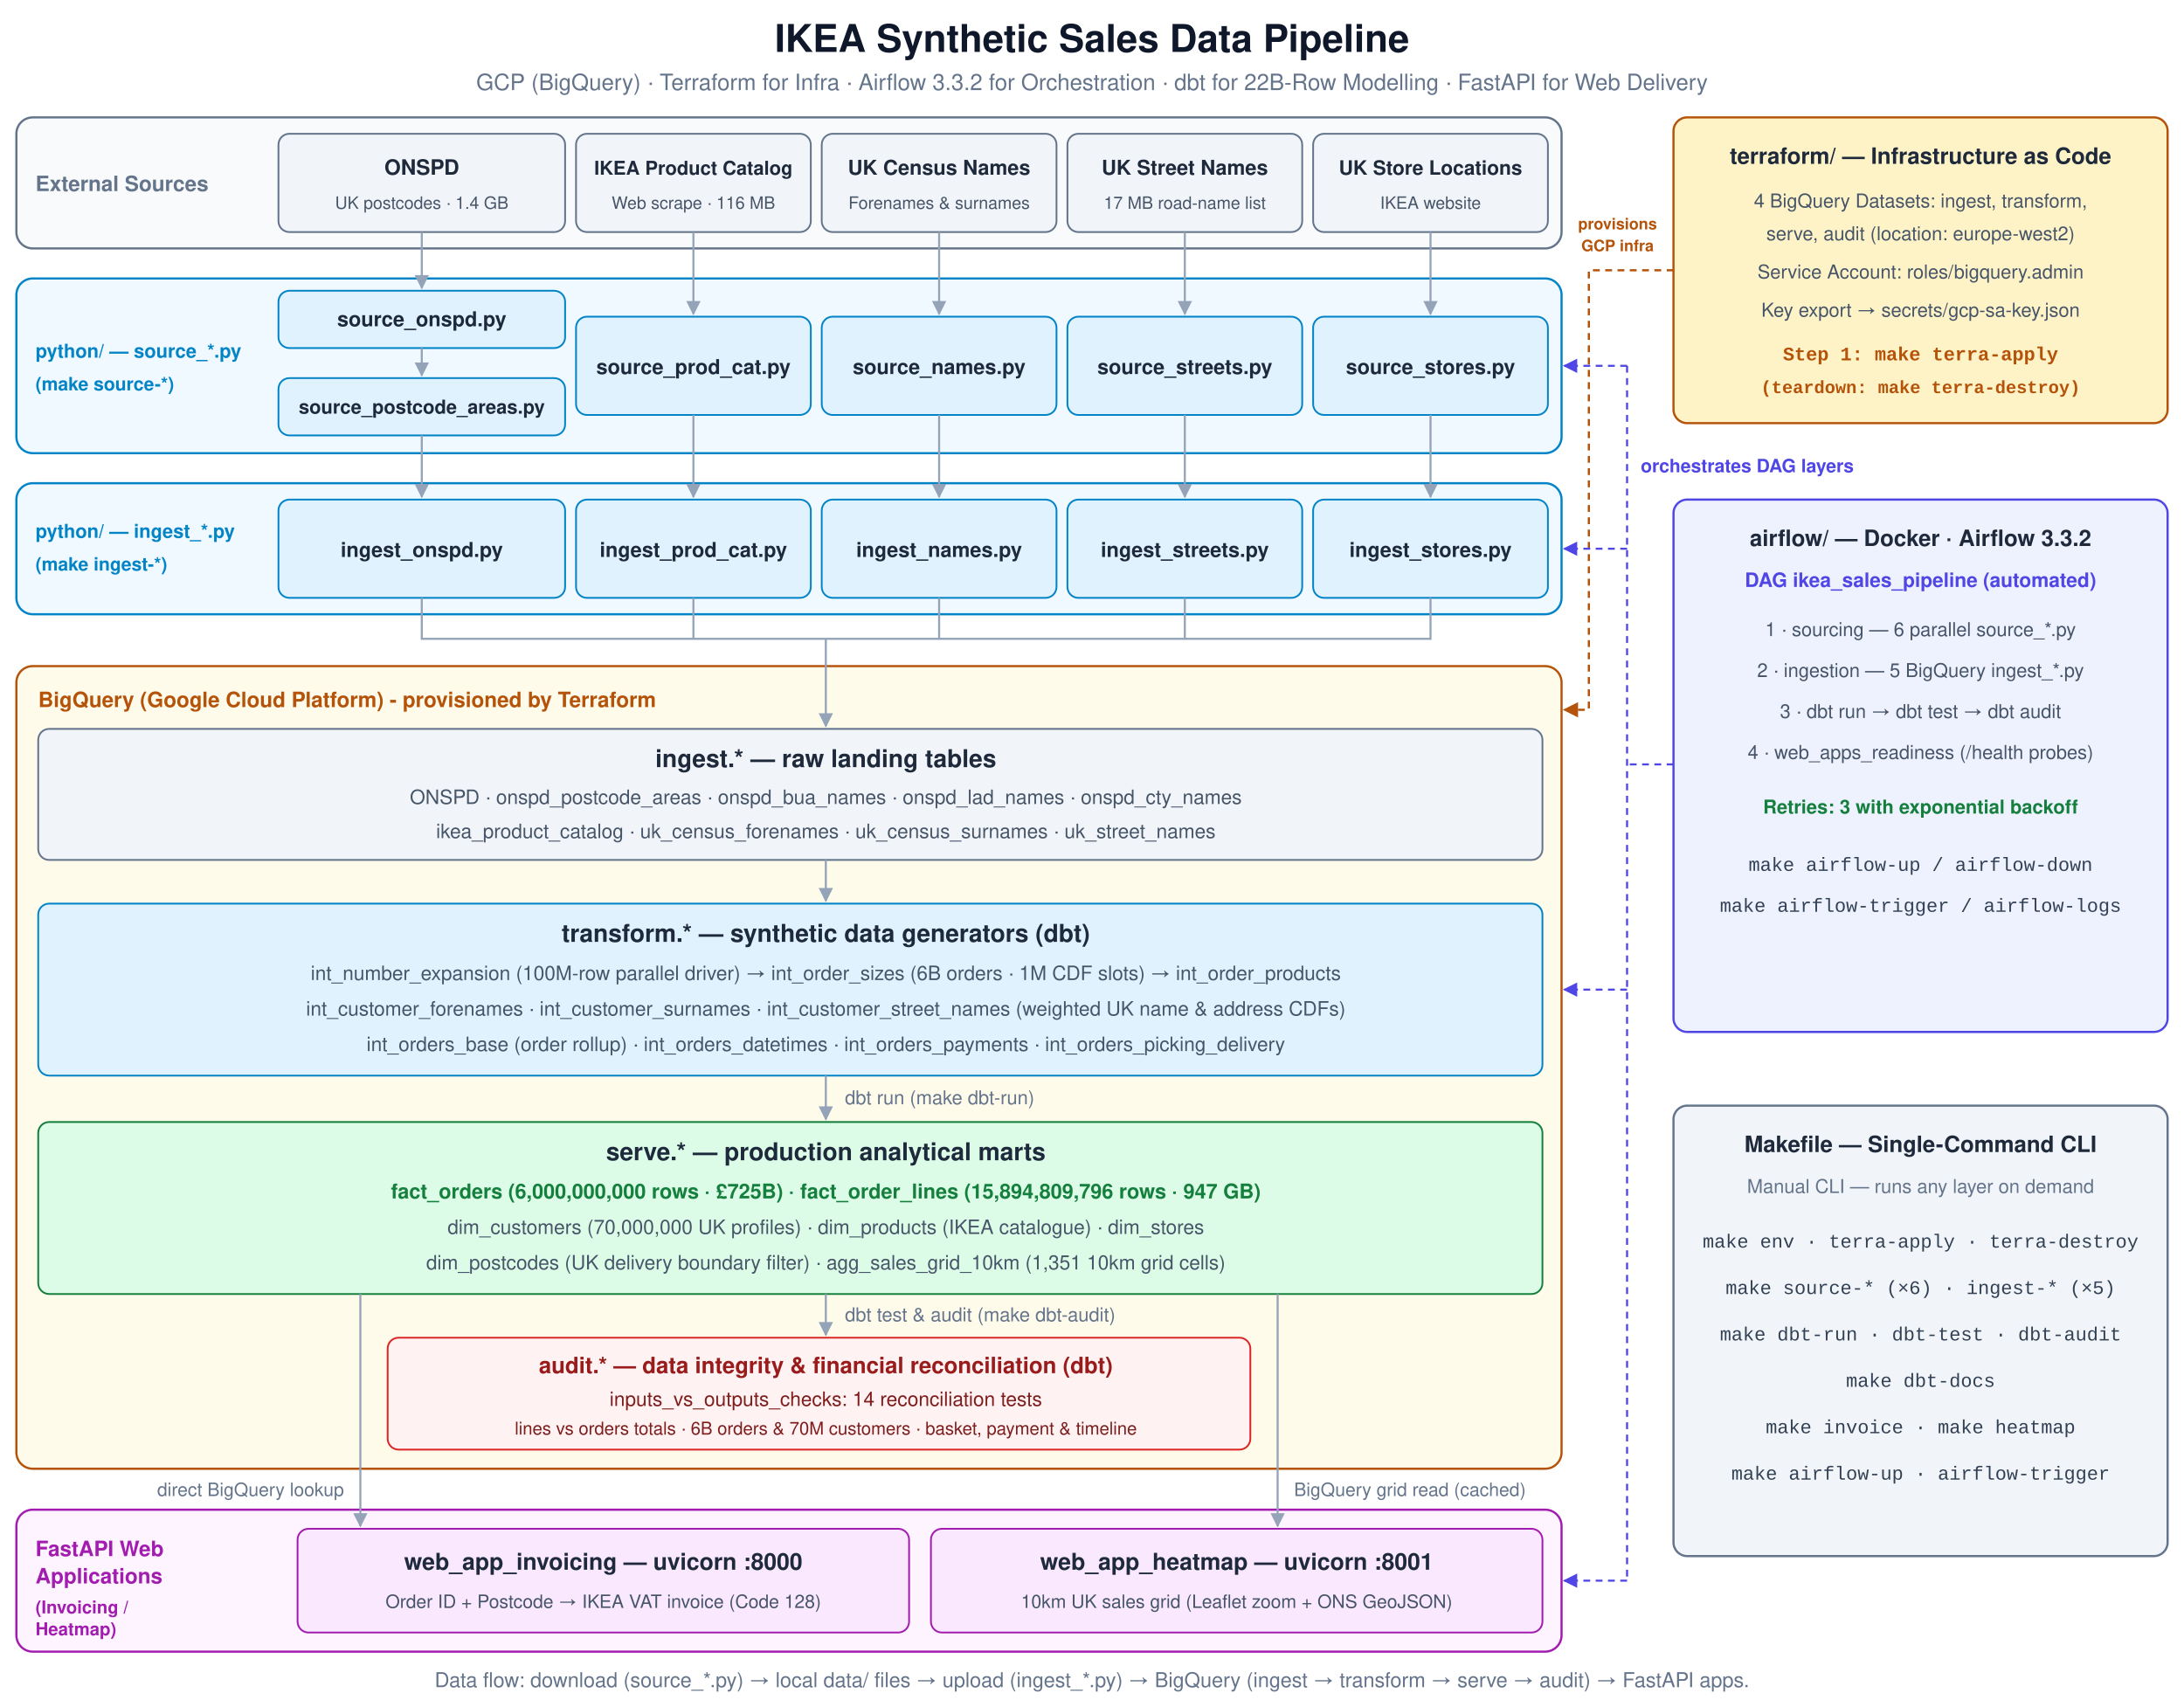
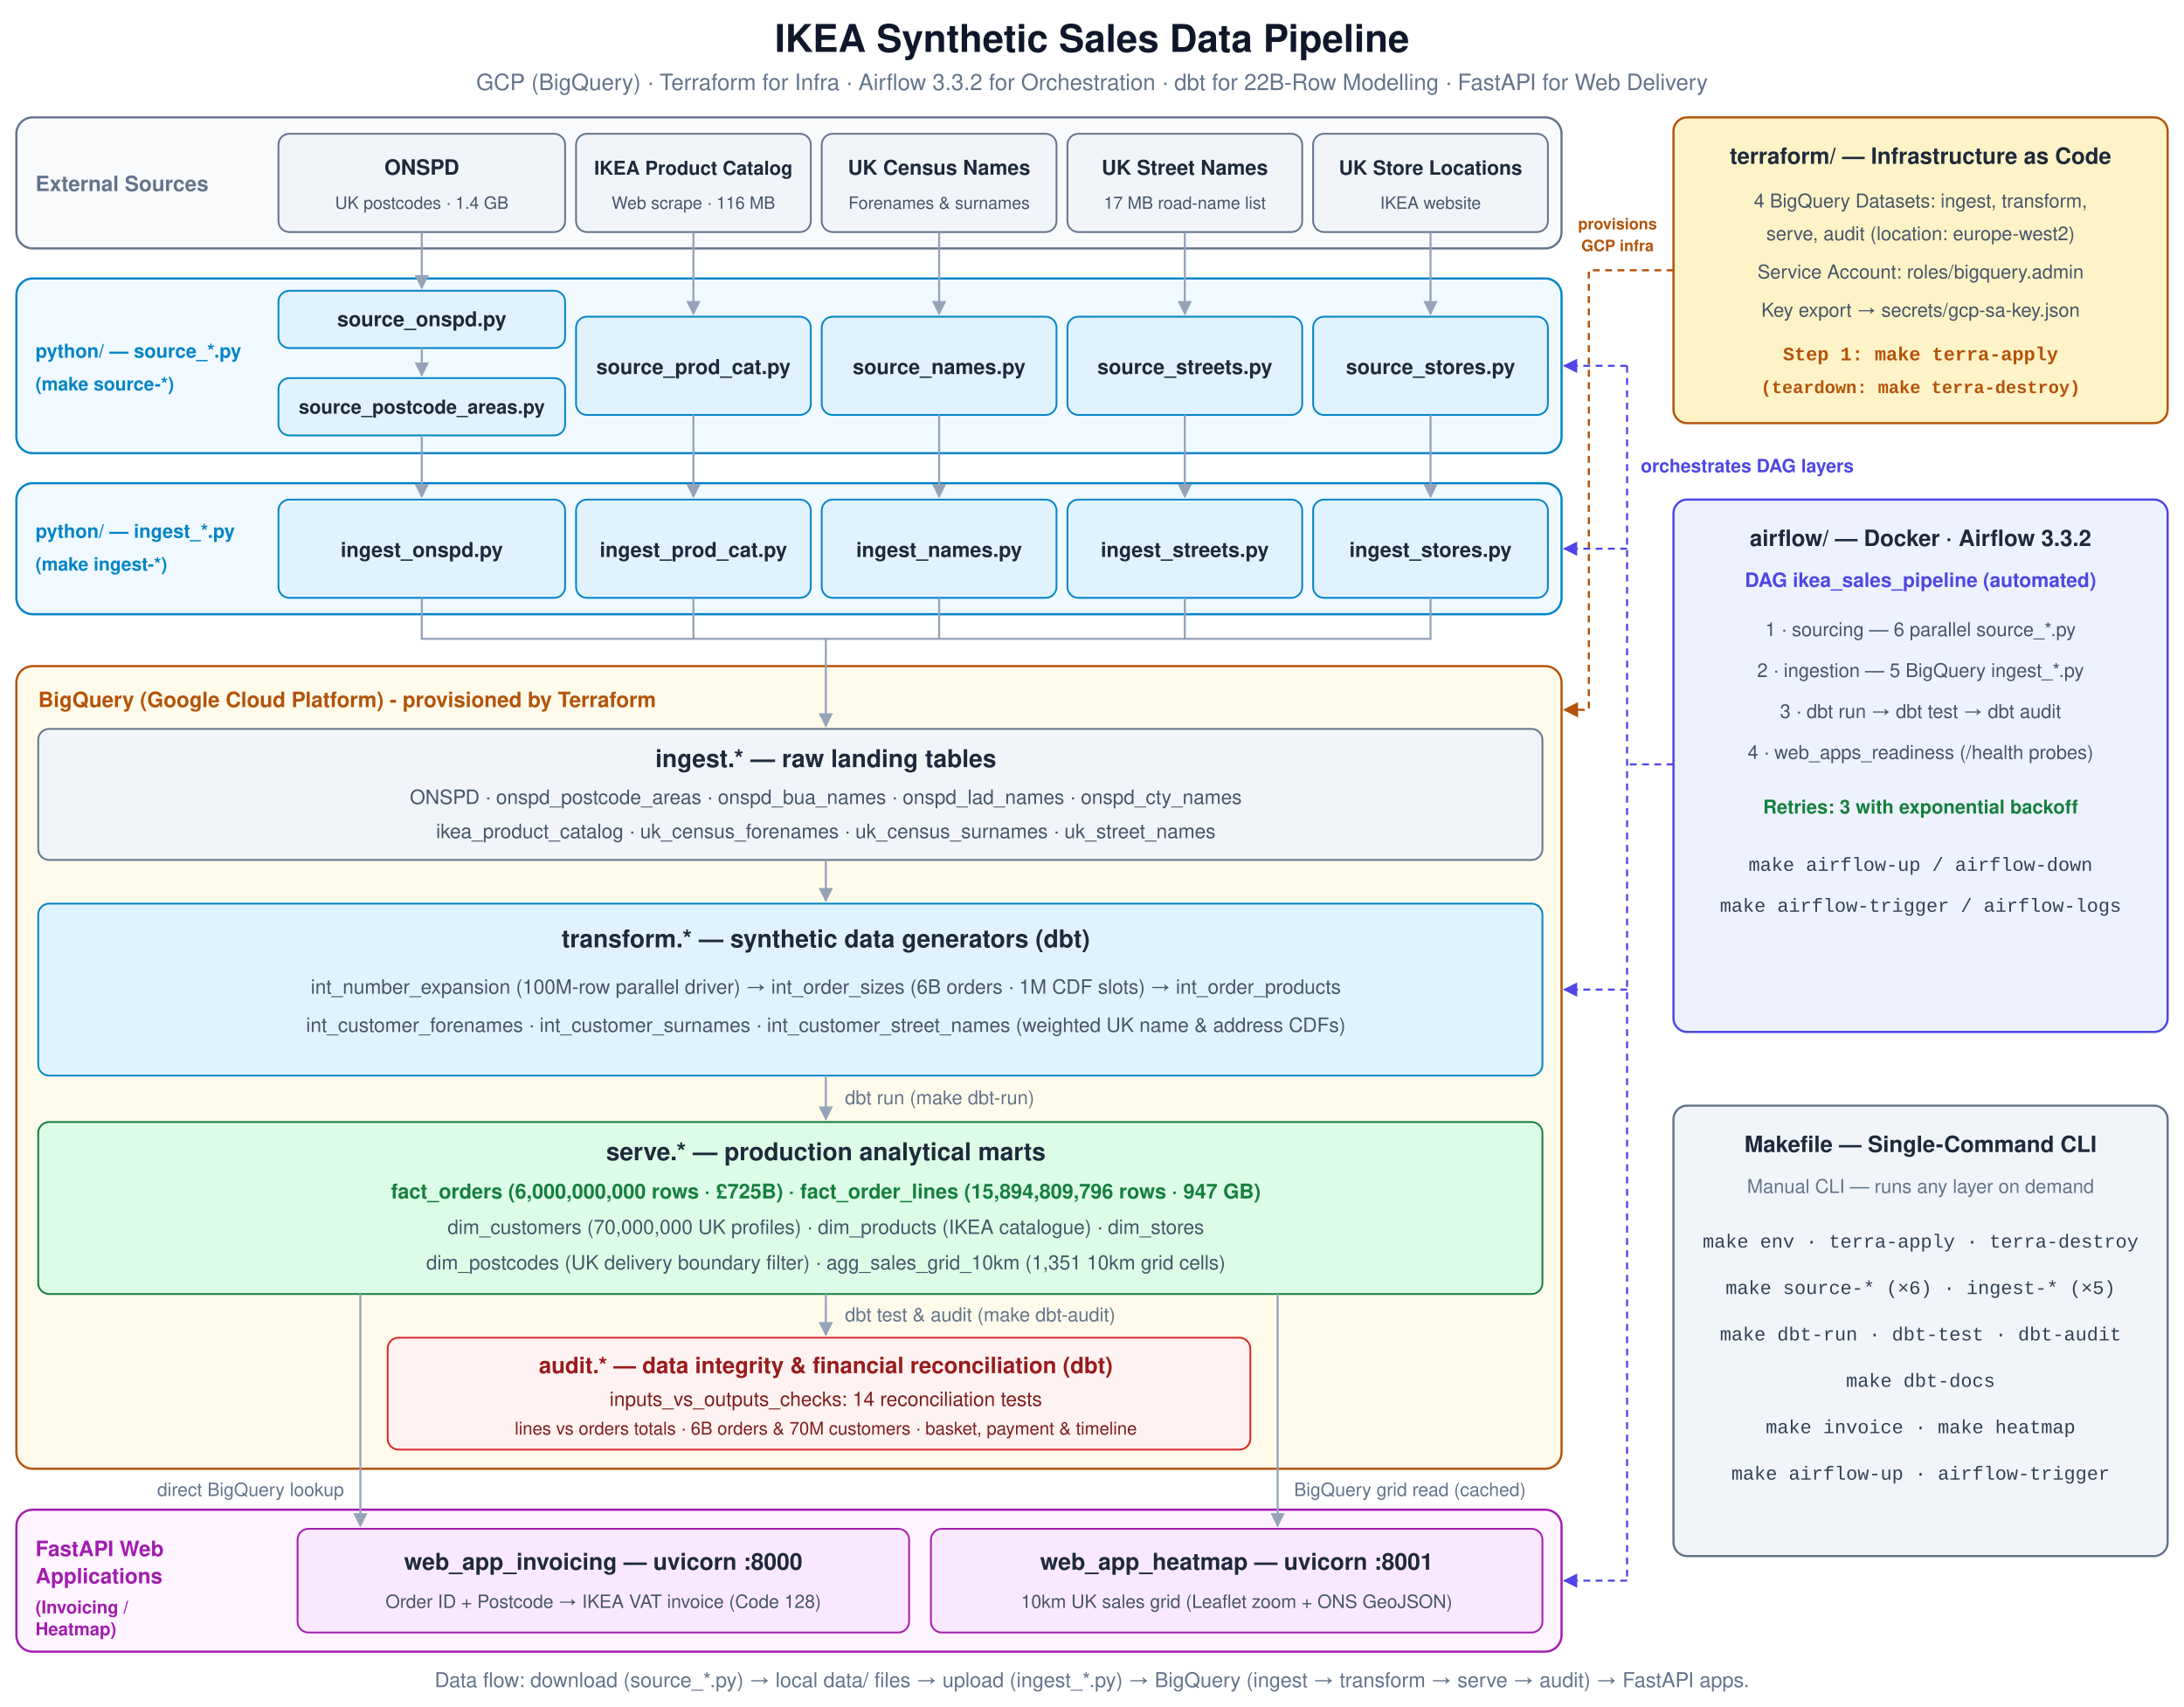
<svg xmlns="http://www.w3.org/2000/svg" viewBox="0 0 1600 1250" width="100%" role="img">
  <defs>
    <marker id="arrow" viewBox="0 0 10 10" refX="9" refY="5" markerWidth="7" markerHeight="7" orient="auto-start-reverse">
      <path d="M 0 0 L 10 5 L 0 10 z" fill="#94a3b8" />
    </marker>
    <marker id="arrow-indigo" viewBox="0 0 10 10" refX="9" refY="5" markerWidth="7" markerHeight="7" orient="auto-start-reverse">
      <path d="M 0 0 L 10 5 L 0 10 z" fill="#4f46e5" />
    </marker>
    <marker id="arrow-amber" viewBox="0 0 10 10" refX="9" refY="5" markerWidth="7" markerHeight="7" orient="auto-start-reverse">
      <path d="M 0 0 L 10 5 L 0 10 z" fill="#b45309" />
    </marker>
  </defs>
  <text x="800" y="38" text-anchor="middle" font-family="Segoe UI, Helvetica, Arial, sans-serif" font-size="28" font-weight="700" fill="#0f172a">IKEA Synthetic Sales Data Pipeline</text>
  <text x="800" y="66" text-anchor="middle" font-family="Segoe UI, Helvetica, Arial, sans-serif" font-size="16.5" fill="#64748b">GCP (BigQuery) · Terraform for Infra · Airflow 3.3.2 for Orchestration · dbt for 22B-Row Modelling · FastAPI for Web Delivery</text>
  <rect x="12" y="86" width="1132" height="96" rx="12" fill="#f8fafc" stroke="#64748b" stroke-width="1.6" />
  <text x="26" y="140" text-anchor="start" font-family="Segoe UI, Helvetica, Arial, sans-serif" font-size="15.5" font-weight="700" fill="#64748b">External Sources</text>
  <rect x="204" y="98" width="210" height="72" rx="8" fill="#f1f5f9" stroke="#64748b" stroke-width="1.3" />
  <text x="309" y="128" text-anchor="middle" font-family="Segoe UI, Helvetica, Arial, sans-serif" font-size="15.5" font-weight="700" fill="#1e293b">ONSPD</text>
  <text x="309" y="153" text-anchor="middle" font-family="Segoe UI, Helvetica, Arial, sans-serif" font-size="12.5" fill="#475569">UK postcodes · 1.4 GB</text>
  <rect x="422" y="98" width="172" height="72" rx="8" fill="#f1f5f9" stroke="#64748b" stroke-width="1.3" />
  <text x="508" y="128" text-anchor="middle" font-family="Segoe UI, Helvetica, Arial, sans-serif" font-size="14" font-weight="700" fill="#1e293b">IKEA Product Catalog</text>
  <text x="508" y="153" text-anchor="middle" font-family="Segoe UI, Helvetica, Arial, sans-serif" font-size="12.5" fill="#475569">Web scrape · 116 MB</text>
  <rect x="602" y="98" width="172" height="72" rx="8" fill="#f1f5f9" stroke="#64748b" stroke-width="1.3" />
  <text x="688" y="128" text-anchor="middle" font-family="Segoe UI, Helvetica, Arial, sans-serif" font-size="15" font-weight="700" fill="#1e293b">UK Census Names</text>
  <text x="688" y="153" text-anchor="middle" font-family="Segoe UI, Helvetica, Arial, sans-serif" font-size="12.5" fill="#475569">Forenames &amp; surnames</text>
  <rect x="782" y="98" width="172" height="72" rx="8" fill="#f1f5f9" stroke="#64748b" stroke-width="1.3" />
  <text x="868" y="128" text-anchor="middle" font-family="Segoe UI, Helvetica, Arial, sans-serif" font-size="15" font-weight="700" fill="#1e293b">UK Street Names</text>
  <text x="868" y="153" text-anchor="middle" font-family="Segoe UI, Helvetica, Arial, sans-serif" font-size="12.5" fill="#475569">17 MB road-name list</text>
  <rect x="962" y="98" width="172" height="72" rx="8" fill="#f1f5f9" stroke="#64748b" stroke-width="1.3" />
  <text x="1048" y="128" text-anchor="middle" font-family="Segoe UI, Helvetica, Arial, sans-serif" font-size="14.5" font-weight="700" fill="#1e293b">UK Store Locations</text>
  <text x="1048" y="153" text-anchor="middle" font-family="Segoe UI, Helvetica, Arial, sans-serif" font-size="12.5" fill="#475569">IKEA website</text>
  <rect x="12" y="204" width="1132" height="128" rx="12" fill="#f0f9ff" stroke="#0284c7" stroke-width="1.6" />
  <text x="26" y="262" text-anchor="start" font-family="Segoe UI, Helvetica, Arial, sans-serif" font-size="14" font-weight="700" fill="#0284c7">python/ — source_*.py</text>
  <text x="26" y="286" text-anchor="start" font-family="Segoe UI, Helvetica, Arial, sans-serif" font-size="13.5" font-weight="600" fill="#0284c7">(make source-*)</text>
  <rect x="204" y="213" width="210" height="42" rx="8" fill="#e0f2fe" stroke="#0284c7" stroke-width="1.3" />
  <text x="309" y="239" text-anchor="middle" font-family="Segoe UI, Helvetica, Arial, sans-serif" font-size="15" font-weight="700" fill="#1e293b">source_onspd.py</text>
  <path d="M 309 255 L 309 275" fill="none" stroke="#94a3b8" stroke-width="1.5" marker-end="url(#arrow)" />
  <rect x="204" y="277" width="210" height="42" rx="8" fill="#e0f2fe" stroke="#0284c7" stroke-width="1.3" />
  <text x="309" y="303" text-anchor="middle" font-family="Segoe UI, Helvetica, Arial, sans-serif" font-size="14" font-weight="700" fill="#1e293b">source_postcode_areas.py</text>
  <rect x="422" y="232" width="172" height="72" rx="8" fill="#e0f2fe" stroke="#0284c7" stroke-width="1.3" />
  <text x="508" y="274" text-anchor="middle" font-family="Segoe UI, Helvetica, Arial, sans-serif" font-size="15" font-weight="700" fill="#1e293b">source_prod_cat.py</text>
  <rect x="602" y="232" width="172" height="72" rx="8" fill="#e0f2fe" stroke="#0284c7" stroke-width="1.3" />
  <text x="688" y="274" text-anchor="middle" font-family="Segoe UI, Helvetica, Arial, sans-serif" font-size="15" font-weight="700" fill="#1e293b">source_names.py</text>
  <rect x="782" y="232" width="172" height="72" rx="8" fill="#e0f2fe" stroke="#0284c7" stroke-width="1.3" />
  <text x="868" y="274" text-anchor="middle" font-family="Segoe UI, Helvetica, Arial, sans-serif" font-size="15" font-weight="700" fill="#1e293b">source_streets.py</text>
  <rect x="962" y="232" width="172" height="72" rx="8" fill="#e0f2fe" stroke="#0284c7" stroke-width="1.3" />
  <text x="1048" y="274" text-anchor="middle" font-family="Segoe UI, Helvetica, Arial, sans-serif" font-size="15" font-weight="700" fill="#1e293b">source_stores.py</text>
  <rect x="12" y="354" width="1132" height="96" rx="12" fill="#f0f9ff" stroke="#0284c7" stroke-width="1.6" />
  <text x="26" y="394" text-anchor="start" font-family="Segoe UI, Helvetica, Arial, sans-serif" font-size="14" font-weight="700" fill="#0284c7">python/ — ingest_*.py</text>
  <text x="26" y="418" text-anchor="start" font-family="Segoe UI, Helvetica, Arial, sans-serif" font-size="13.5" font-weight="600" fill="#0284c7">(make ingest-*)</text>
  <rect x="204" y="366" width="210" height="72" rx="8" fill="#e0f2fe" stroke="#0284c7" stroke-width="1.3" />
  <text x="309" y="408" text-anchor="middle" font-family="Segoe UI, Helvetica, Arial, sans-serif" font-size="15" font-weight="700" fill="#1e293b">ingest_onspd.py</text>
  <rect x="422" y="366" width="172" height="72" rx="8" fill="#e0f2fe" stroke="#0284c7" stroke-width="1.3" />
  <text x="508" y="408" text-anchor="middle" font-family="Segoe UI, Helvetica, Arial, sans-serif" font-size="15" font-weight="700" fill="#1e293b">ingest_prod_cat.py</text>
  <rect x="602" y="366" width="172" height="72" rx="8" fill="#e0f2fe" stroke="#0284c7" stroke-width="1.3" />
  <text x="688" y="408" text-anchor="middle" font-family="Segoe UI, Helvetica, Arial, sans-serif" font-size="15" font-weight="700" fill="#1e293b">ingest_names.py</text>
  <rect x="782" y="366" width="172" height="72" rx="8" fill="#e0f2fe" stroke="#0284c7" stroke-width="1.3" />
  <text x="868" y="408" text-anchor="middle" font-family="Segoe UI, Helvetica, Arial, sans-serif" font-size="15" font-weight="700" fill="#1e293b">ingest_streets.py</text>
  <rect x="962" y="366" width="172" height="72" rx="8" fill="#e0f2fe" stroke="#0284c7" stroke-width="1.3" />
  <text x="1048" y="408" text-anchor="middle" font-family="Segoe UI, Helvetica, Arial, sans-serif" font-size="15" font-weight="700" fill="#1e293b">ingest_stores.py</text>
  <rect x="12" y="488" width="1132" height="588" rx="12" fill="#fffbeb" stroke="#b45309" stroke-width="1.6" />
  <text x="28" y="518" text-anchor="start" font-family="Segoe UI, Helvetica, Arial, sans-serif" font-size="15.5" font-weight="700" fill="#b45309">BigQuery (Google Cloud Platform) - provisioned by Terraform</text>
  <rect x="28" y="534" width="1102" height="96" rx="8" fill="#f1f5f9" stroke="#64748b" stroke-width="1.3" />
  <text x="605" y="562" text-anchor="middle" font-family="Segoe UI, Helvetica, Arial, sans-serif" font-size="18" font-weight="700" fill="#1e293b">ingest.* — raw landing tables</text>
  <text x="605" y="589" text-anchor="middle" font-family="Segoe UI, Helvetica, Arial, sans-serif" font-size="14.5" fill="#475569">ONSPD · onspd_postcode_areas · onspd_bua_names · onspd_lad_names · onspd_cty_names</text>
  <text x="605" y="614" text-anchor="middle" font-family="Segoe UI, Helvetica, Arial, sans-serif" font-size="14.5" fill="#475569">ikea_product_catalog · uk_census_forenames · uk_census_surnames · uk_street_names</text>
  <rect x="28" y="662" width="1102" height="126" rx="8" fill="#e0f2fe" stroke="#0284c7" stroke-width="1.3" />
-   <text x="605" y="690" text-anchor="middle" font-family="Segoe UI, Helvetica, Arial, sans-serif" font-size="18" font-weight="700" fill="#1e293b">transform.* — synthetic data generators (dbt)</text>
-   <text x="605" y="718" text-anchor="middle" font-family="Segoe UI, Helvetica, Arial, sans-serif" font-size="14.5" fill="#475569">int_number_expansion (100M-row parallel driver) → int_order_sizes (6B orders · 1M CDF slots) → int_order_products</text>
-   <text x="605" y="744" text-anchor="middle" font-family="Segoe UI, Helvetica, Arial, sans-serif" font-size="14.5" fill="#475569">int_customer_forenames · int_customer_surnames · int_customer_street_names (weighted UK name &amp; address CDFs)</text>
-   <text x="605" y="770" text-anchor="middle" font-family="Segoe UI, Helvetica, Arial, sans-serif" font-size="14.5" fill="#475569">int_orders_base (order rollup) · int_orders_datetimes · int_orders_payments · int_orders_picking_delivery</text>
+   <text x="605" y="694" text-anchor="middle" font-family="Segoe UI, Helvetica, Arial, sans-serif" font-size="18" font-weight="700" fill="#1e293b">transform.* — synthetic data generators (dbt)</text>
+   <text x="605" y="728" text-anchor="middle" font-family="Segoe UI, Helvetica, Arial, sans-serif" font-size="14.5" fill="#475569">int_number_expansion (100M-row parallel driver) → int_order_sizes (6B orders · 1M CDF slots) → int_order_products</text>
+   <text x="605" y="756" text-anchor="middle" font-family="Segoe UI, Helvetica, Arial, sans-serif" font-size="14.5" fill="#475569">int_customer_forenames · int_customer_surnames · int_customer_street_names (weighted UK name &amp; address CDFs)</text>
  <rect x="28" y="822" width="1102" height="126" rx="8" fill="#dcfce7" stroke="#15803d" stroke-width="1.3" />
  <text x="605" y="850" text-anchor="middle" font-family="Segoe UI, Helvetica, Arial, sans-serif" font-size="18" font-weight="700" fill="#1e293b">serve.* — production analytical marts</text>
  <text x="605" y="878" text-anchor="middle" font-family="Segoe UI, Helvetica, Arial, sans-serif" font-size="15" font-weight="700" fill="#15803d">fact_orders (6,000,000,000 rows · £725B) · fact_order_lines (15,894,809,796 rows · 947 GB)</text>
  <text x="605" y="904" text-anchor="middle" font-family="Segoe UI, Helvetica, Arial, sans-serif" font-size="14.5" fill="#475569">dim_customers (70,000,000 UK profiles) · dim_products (IKEA catalogue) · dim_stores</text>
  <text x="605" y="930" text-anchor="middle" font-family="Segoe UI, Helvetica, Arial, sans-serif" font-size="14.5" fill="#475569">dim_postcodes (UK delivery boundary filter) · agg_sales_grid_10km (1,351 10km grid cells)</text>
  <rect x="284" y="980" width="632" height="82" rx="8" fill="#fef2f2" stroke="#dc2626" stroke-width="1.3" />
  <text x="605" y="1006" text-anchor="middle" font-family="Segoe UI, Helvetica, Arial, sans-serif" font-size="16.5" font-weight="700" fill="#991b1b">audit.* — data integrity &amp; financial reconciliation (dbt)</text>
  <text x="605" y="1030" text-anchor="middle" font-family="Segoe UI, Helvetica, Arial, sans-serif" font-size="14.5" fill="#7f1d1d">inputs_vs_outputs_checks: 14 reconciliation tests</text>
  <text x="605" y="1051" text-anchor="middle" font-family="Segoe UI, Helvetica, Arial, sans-serif" font-size="13" fill="#7f1d1d">lines vs orders totals · 6B orders &amp; 70M customers · basket, payment &amp; timeline</text>
  <path d="M 605 630 L 605 660" fill="none" stroke="#94a3b8" stroke-width="1.5" marker-end="url(#arrow)" />
  <path d="M 605 788 L 605 820" fill="none" stroke="#94a3b8" stroke-width="1.5" marker-end="url(#arrow)" />
  <path d="M 605 948 L 605 978" fill="none" stroke="#94a3b8" stroke-width="1.5" marker-end="url(#arrow)" />
  <text x="619" y="809" text-anchor="start" font-family="Segoe UI, Helvetica, Arial, sans-serif" font-size="14" fill="#64748b">dbt run (make dbt-run)</text>
  <text x="619" y="968" text-anchor="start" font-family="Segoe UI, Helvetica, Arial, sans-serif" font-size="14" fill="#64748b">dbt test &amp; audit (make dbt-audit)</text>
  <rect x="12" y="1106" width="1132" height="104" rx="12" fill="#fdf4ff" stroke="#a21caf" stroke-width="1.6" />
  <text x="26" y="1140" text-anchor="start" font-family="Segoe UI, Helvetica, Arial, sans-serif" font-size="15.5" font-weight="700" fill="#a21caf">FastAPI Web</text>
  <text x="26" y="1160" text-anchor="start" font-family="Segoe UI, Helvetica, Arial, sans-serif" font-size="15.5" font-weight="700" fill="#a21caf">Applications</text>
  <text x="26" y="1182" text-anchor="start" font-family="Segoe UI, Helvetica, Arial, sans-serif" font-size="13" font-weight="600" fill="#a21caf">(Invoicing /</text>
  <text x="26" y="1198" text-anchor="start" font-family="Segoe UI, Helvetica, Arial, sans-serif" font-size="13" font-weight="600" fill="#a21caf">Heatmap)</text>
  <rect x="218" y="1120" width="448" height="76" rx="8" fill="#fae8ff" stroke="#a21caf" stroke-width="1.3" />
  <text x="442" y="1150" text-anchor="middle" font-family="Segoe UI, Helvetica, Arial, sans-serif" font-size="17" font-weight="700" fill="#1e293b">web_app_invoicing — uvicorn :8000</text>
  <text x="442" y="1178" text-anchor="middle" font-family="Segoe UI, Helvetica, Arial, sans-serif" font-size="13.5" fill="#475569">Order ID + Postcode → IKEA VAT invoice (Code 128)</text>
  <rect x="682" y="1120" width="448" height="76" rx="8" fill="#fae8ff" stroke="#a21caf" stroke-width="1.3" />
  <text x="906" y="1150" text-anchor="middle" font-family="Segoe UI, Helvetica, Arial, sans-serif" font-size="17" font-weight="700" fill="#1e293b">web_app_heatmap — uvicorn :8001</text>
  <text x="906" y="1178" text-anchor="middle" font-family="Segoe UI, Helvetica, Arial, sans-serif" font-size="13.5" fill="#475569">10km UK sales grid (Leaflet zoom + ONS GeoJSON)</text>
  <path d="M 309 170 L 309 211" fill="none" stroke="#94a3b8" stroke-width="1.5" marker-end="url(#arrow)" />
  <path d="M 508 170 L 508 230" fill="none" stroke="#94a3b8" stroke-width="1.5" marker-end="url(#arrow)" />
  <path d="M 688 170 L 688 230" fill="none" stroke="#94a3b8" stroke-width="1.5" marker-end="url(#arrow)" />
  <path d="M 868 170 L 868 230" fill="none" stroke="#94a3b8" stroke-width="1.5" marker-end="url(#arrow)" />
  <path d="M 1048 170 L 1048 230" fill="none" stroke="#94a3b8" stroke-width="1.5" marker-end="url(#arrow)" />
  <path d="M 309 319 L 309 364" fill="none" stroke="#94a3b8" stroke-width="1.5" marker-end="url(#arrow)" />
  <path d="M 508 304 L 508 364" fill="none" stroke="#94a3b8" stroke-width="1.5" marker-end="url(#arrow)" />
  <path d="M 688 304 L 688 364" fill="none" stroke="#94a3b8" stroke-width="1.5" marker-end="url(#arrow)" />
  <path d="M 868 304 L 868 364" fill="none" stroke="#94a3b8" stroke-width="1.5" marker-end="url(#arrow)" />
  <path d="M 1048 304 L 1048 364" fill="none" stroke="#94a3b8" stroke-width="1.5" marker-end="url(#arrow)" />
  <path d="M 309 438 L 309 468 L 1048 468 L 1048 438" fill="none" stroke="#94a3b8" stroke-width="1.5" />
  <path d="M 508 438 L 508 468" fill="none" stroke="#94a3b8" stroke-width="1.5" />
  <path d="M 688 438 L 688 468" fill="none" stroke="#94a3b8" stroke-width="1.5" />
  <path d="M 868 438 L 868 468" fill="none" stroke="#94a3b8" stroke-width="1.5" />
  <path d="M 605 468 L 605 532" fill="none" stroke="#94a3b8" stroke-width="1.5" marker-end="url(#arrow)" />
  <path d="M 264 948 L 264 1118" fill="none" stroke="#94a3b8" stroke-width="1.5" marker-end="url(#arrow)" />
  <text x="252" y="1096" text-anchor="end" font-family="Segoe UI, Helvetica, Arial, sans-serif" font-size="13.5" fill="#64748b">direct BigQuery lookup</text>
  <path d="M 936 948 L 936 1118" fill="none" stroke="#94a3b8" stroke-width="1.5" marker-end="url(#arrow)" />
  <text x="948" y="1096" text-anchor="start" font-family="Segoe UI, Helvetica, Arial, sans-serif" font-size="13.5" fill="#64748b">BigQuery grid read (cached)</text>
  <rect x="1226" y="86" width="362" height="224" rx="10" fill="#fef3c7" stroke="#b45309" stroke-width="1.6" />
  <text x="1407" y="120" text-anchor="middle" font-family="Segoe UI, Helvetica, Arial, sans-serif" font-size="16.5" font-weight="700" fill="#1e293b">terraform/ — Infrastructure as Code</text>
  <text x="1407" y="152" text-anchor="middle" font-family="Segoe UI, Helvetica, Arial, sans-serif" font-size="14" fill="#475569">4 BigQuery Datasets: ingest, transform,</text>
  <text x="1407" y="176" text-anchor="middle" font-family="Segoe UI, Helvetica, Arial, sans-serif" font-size="14" fill="#475569">serve, audit (location: europe-west2)</text>
  <text x="1407" y="204" text-anchor="middle" font-family="Segoe UI, Helvetica, Arial, sans-serif" font-size="14" fill="#475569">Service Account: roles/bigquery.admin</text>
  <text x="1407" y="232" text-anchor="middle" font-family="Segoe UI, Helvetica, Arial, sans-serif" font-size="14" fill="#475569">Key export → secrets/gcp-sa-key.json</text>
  <text x="1407" y="264" text-anchor="middle" font-family="'SFMono-Regular', Consolas, 'Liberation Mono', Menlo, monospace" font-size="14" font-weight="700" fill="#b45309">Step 1: make terra-apply</text>
  <text x="1407" y="288" text-anchor="middle" font-family="'SFMono-Regular', Consolas, 'Liberation Mono', Menlo, monospace" font-size="13" font-weight="600" fill="#b45309">(teardown: make terra-destroy)</text>
  <path d="M 1226 198 L 1164 198 L 1164 520 L 1146 520" fill="none" stroke="#b45309" stroke-width="1.6" stroke-dasharray="5 4" marker-end="url(#arrow-amber)" />
  <text x="1185" y="168" text-anchor="middle" font-family="Segoe UI, Helvetica, Arial, sans-serif" font-size="11.5" font-weight="600" fill="#b45309">provisions</text>
  <text x="1185" y="184" text-anchor="middle" font-family="Segoe UI, Helvetica, Arial, sans-serif" font-size="11.5" font-weight="600" fill="#b45309">GCP infra</text>
  <rect x="1226" y="366" width="362" height="390" rx="10" fill="#eef2ff" stroke="#4f46e5" stroke-width="1.6" />
  <text x="1407" y="400" text-anchor="middle" font-family="Segoe UI, Helvetica, Arial, sans-serif" font-size="16.5" font-weight="700" fill="#1e293b">airflow/ — Docker · Airflow 3.3.2</text>
  <text x="1407" y="430" text-anchor="middle" font-family="Segoe UI, Helvetica, Arial, sans-serif" font-size="14.5" font-weight="600" fill="#4f46e5">DAG ikea_sales_pipeline (automated)</text>
  <text x="1407" y="466" text-anchor="middle" font-family="Segoe UI, Helvetica, Arial, sans-serif" font-size="14" fill="#475569">1 · sourcing — 6 parallel source_*.py</text>
  <text x="1407" y="496" text-anchor="middle" font-family="Segoe UI, Helvetica, Arial, sans-serif" font-size="14" fill="#475569">2 · ingestion — 5 BigQuery ingest_*.py</text>
  <text x="1407" y="526" text-anchor="middle" font-family="Segoe UI, Helvetica, Arial, sans-serif" font-size="14" fill="#475569">3 · dbt run → dbt test → dbt audit</text>
  <text x="1407" y="556" text-anchor="middle" font-family="Segoe UI, Helvetica, Arial, sans-serif" font-size="14" fill="#475569">4 · web_apps_readiness (/health probes)</text>
  <text x="1407" y="596" text-anchor="middle" font-family="Segoe UI, Helvetica, Arial, sans-serif" font-size="14" font-weight="700" fill="#15803d">Retries: 3 with exponential backoff</text>
  <text x="1407" y="638" text-anchor="middle" font-family="'SFMono-Regular', Consolas, 'Liberation Mono', Menlo, monospace" font-size="14" fill="#334155">make airflow-up / airflow-down</text>
  <text x="1407" y="668" text-anchor="middle" font-family="'SFMono-Regular', Consolas, 'Liberation Mono', Menlo, monospace" font-size="14" fill="#334155">make airflow-trigger / airflow-logs</text>
  <path d="M 1226 560 L 1192 560" fill="none" stroke="#4f46e5" stroke-width="1.5" stroke-dasharray="5 4" />
  <path d="M 1192 268 L 1192 1158" fill="none" stroke="#4f46e5" stroke-width="1.5" stroke-dasharray="5 4" />
  <path d="M 1192 268 L 1146 268" fill="none" stroke="#4f46e5" stroke-width="1.5" stroke-dasharray="5 4" marker-end="url(#arrow-indigo)" />
  <path d="M 1192 402 L 1146 402" fill="none" stroke="#4f46e5" stroke-width="1.5" stroke-dasharray="5 4" marker-end="url(#arrow-indigo)" />
  <path d="M 1192 725 L 1146 725" fill="none" stroke="#4f46e5" stroke-width="1.5" stroke-dasharray="5 4" marker-end="url(#arrow-indigo)" />
  <path d="M 1192 1158 L 1146 1158" fill="none" stroke="#4f46e5" stroke-width="1.5" stroke-dasharray="5 4" marker-end="url(#arrow-indigo)" />
  <text x="1202" y="346" text-anchor="start" font-family="Segoe UI, Helvetica, Arial, sans-serif" font-size="13.5" font-weight="600" fill="#4f46e5">orchestrates DAG layers</text>
  <rect x="1226" y="810" width="362" height="330" rx="10" fill="#f1f5f9" stroke="#64748b" stroke-width="1.6" />
  <text x="1407" y="844" text-anchor="middle" font-family="Segoe UI, Helvetica, Arial, sans-serif" font-size="16.5" font-weight="700" fill="#1e293b">Makefile — Single-Command CLI</text>
  <text x="1407" y="874" text-anchor="middle" font-family="Segoe UI, Helvetica, Arial, sans-serif" font-size="14" fill="#64748b">Manual CLI — runs any layer on demand</text>
  <text x="1407" y="914" text-anchor="middle" font-family="'SFMono-Regular', Consolas, 'Liberation Mono', Menlo, monospace" font-size="14" fill="#334155">make env · terra-apply · terra-destroy</text>
  <text x="1407" y="948" text-anchor="middle" font-family="'SFMono-Regular', Consolas, 'Liberation Mono', Menlo, monospace" font-size="14" fill="#334155">make source-* (×6) · ingest-* (×5)</text>
  <text x="1407" y="982" text-anchor="middle" font-family="'SFMono-Regular', Consolas, 'Liberation Mono', Menlo, monospace" font-size="14" fill="#334155">make dbt-run · dbt-test · dbt-audit</text>
  <text x="1407" y="1016" text-anchor="middle" font-family="'SFMono-Regular', Consolas, 'Liberation Mono', Menlo, monospace" font-size="14" fill="#334155">make dbt-docs</text>
  <text x="1407" y="1050" text-anchor="middle" font-family="'SFMono-Regular', Consolas, 'Liberation Mono', Menlo, monospace" font-size="14" fill="#334155">make invoice · make heatmap</text>
  <text x="1407" y="1084" text-anchor="middle" font-family="'SFMono-Regular', Consolas, 'Liberation Mono', Menlo, monospace" font-size="14" fill="#334155">make airflow-up · airflow-trigger</text>
  <text x="800" y="1236" text-anchor="middle" font-family="Segoe UI, Helvetica, Arial, sans-serif" font-size="15" fill="#64748b">Data flow: download (source_*.py) → local data/ files → upload (ingest_*.py) → BigQuery (ingest → transform → serve → audit) → FastAPI apps.</text>
</svg>
